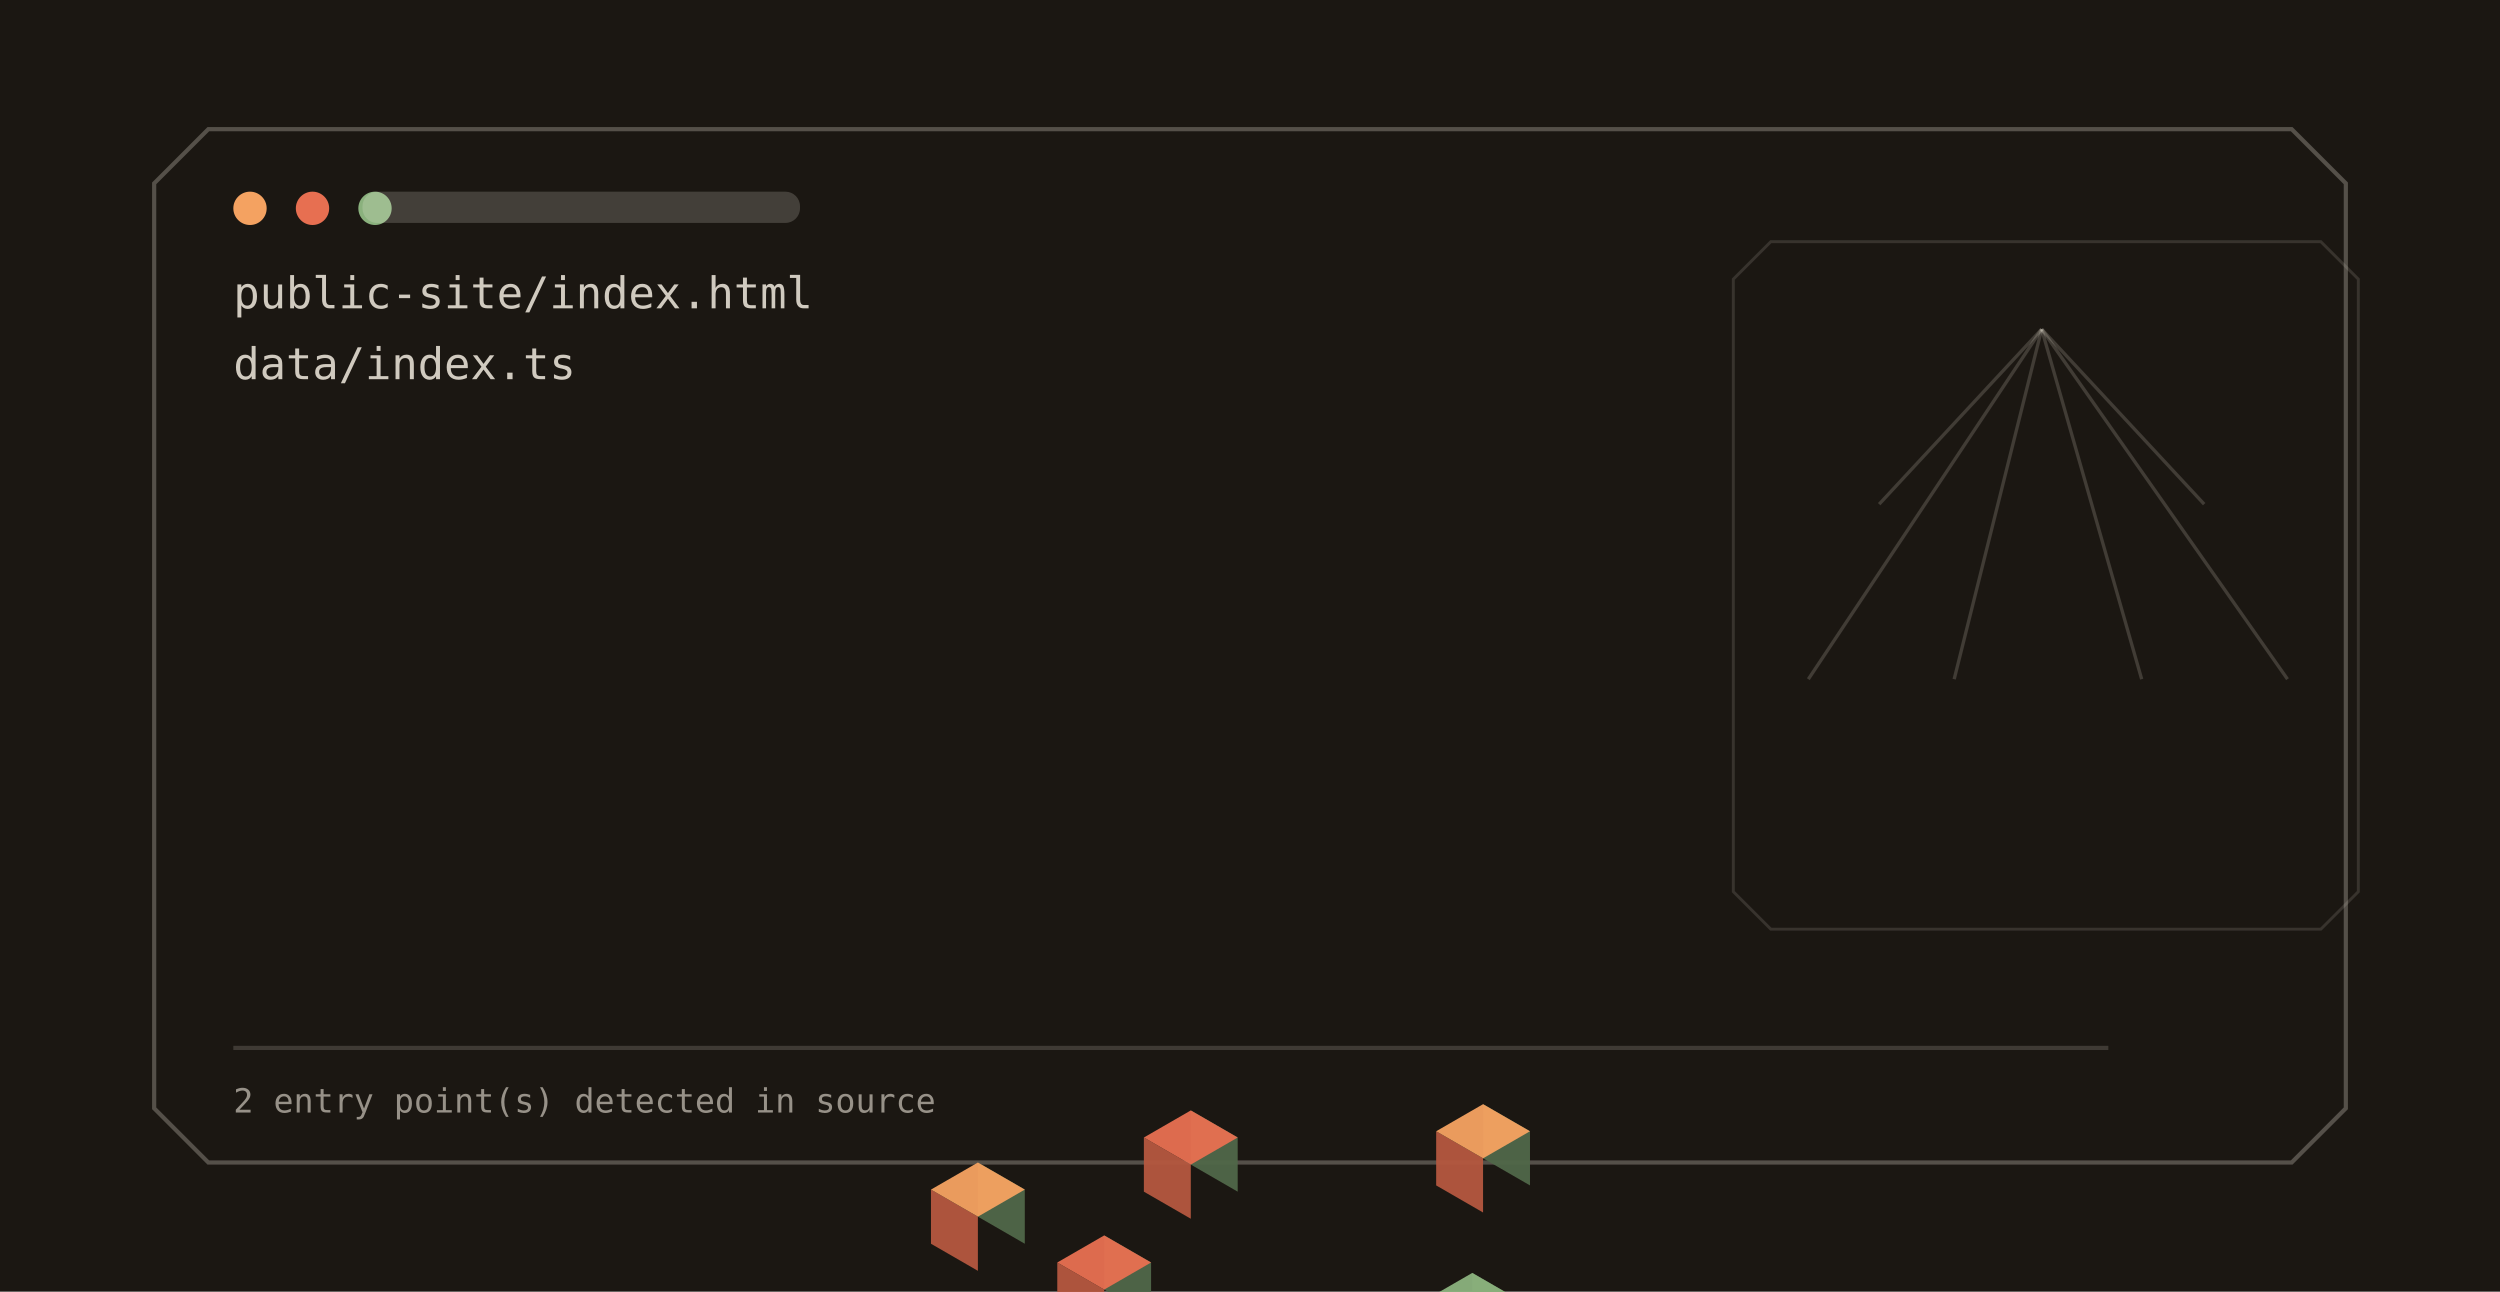
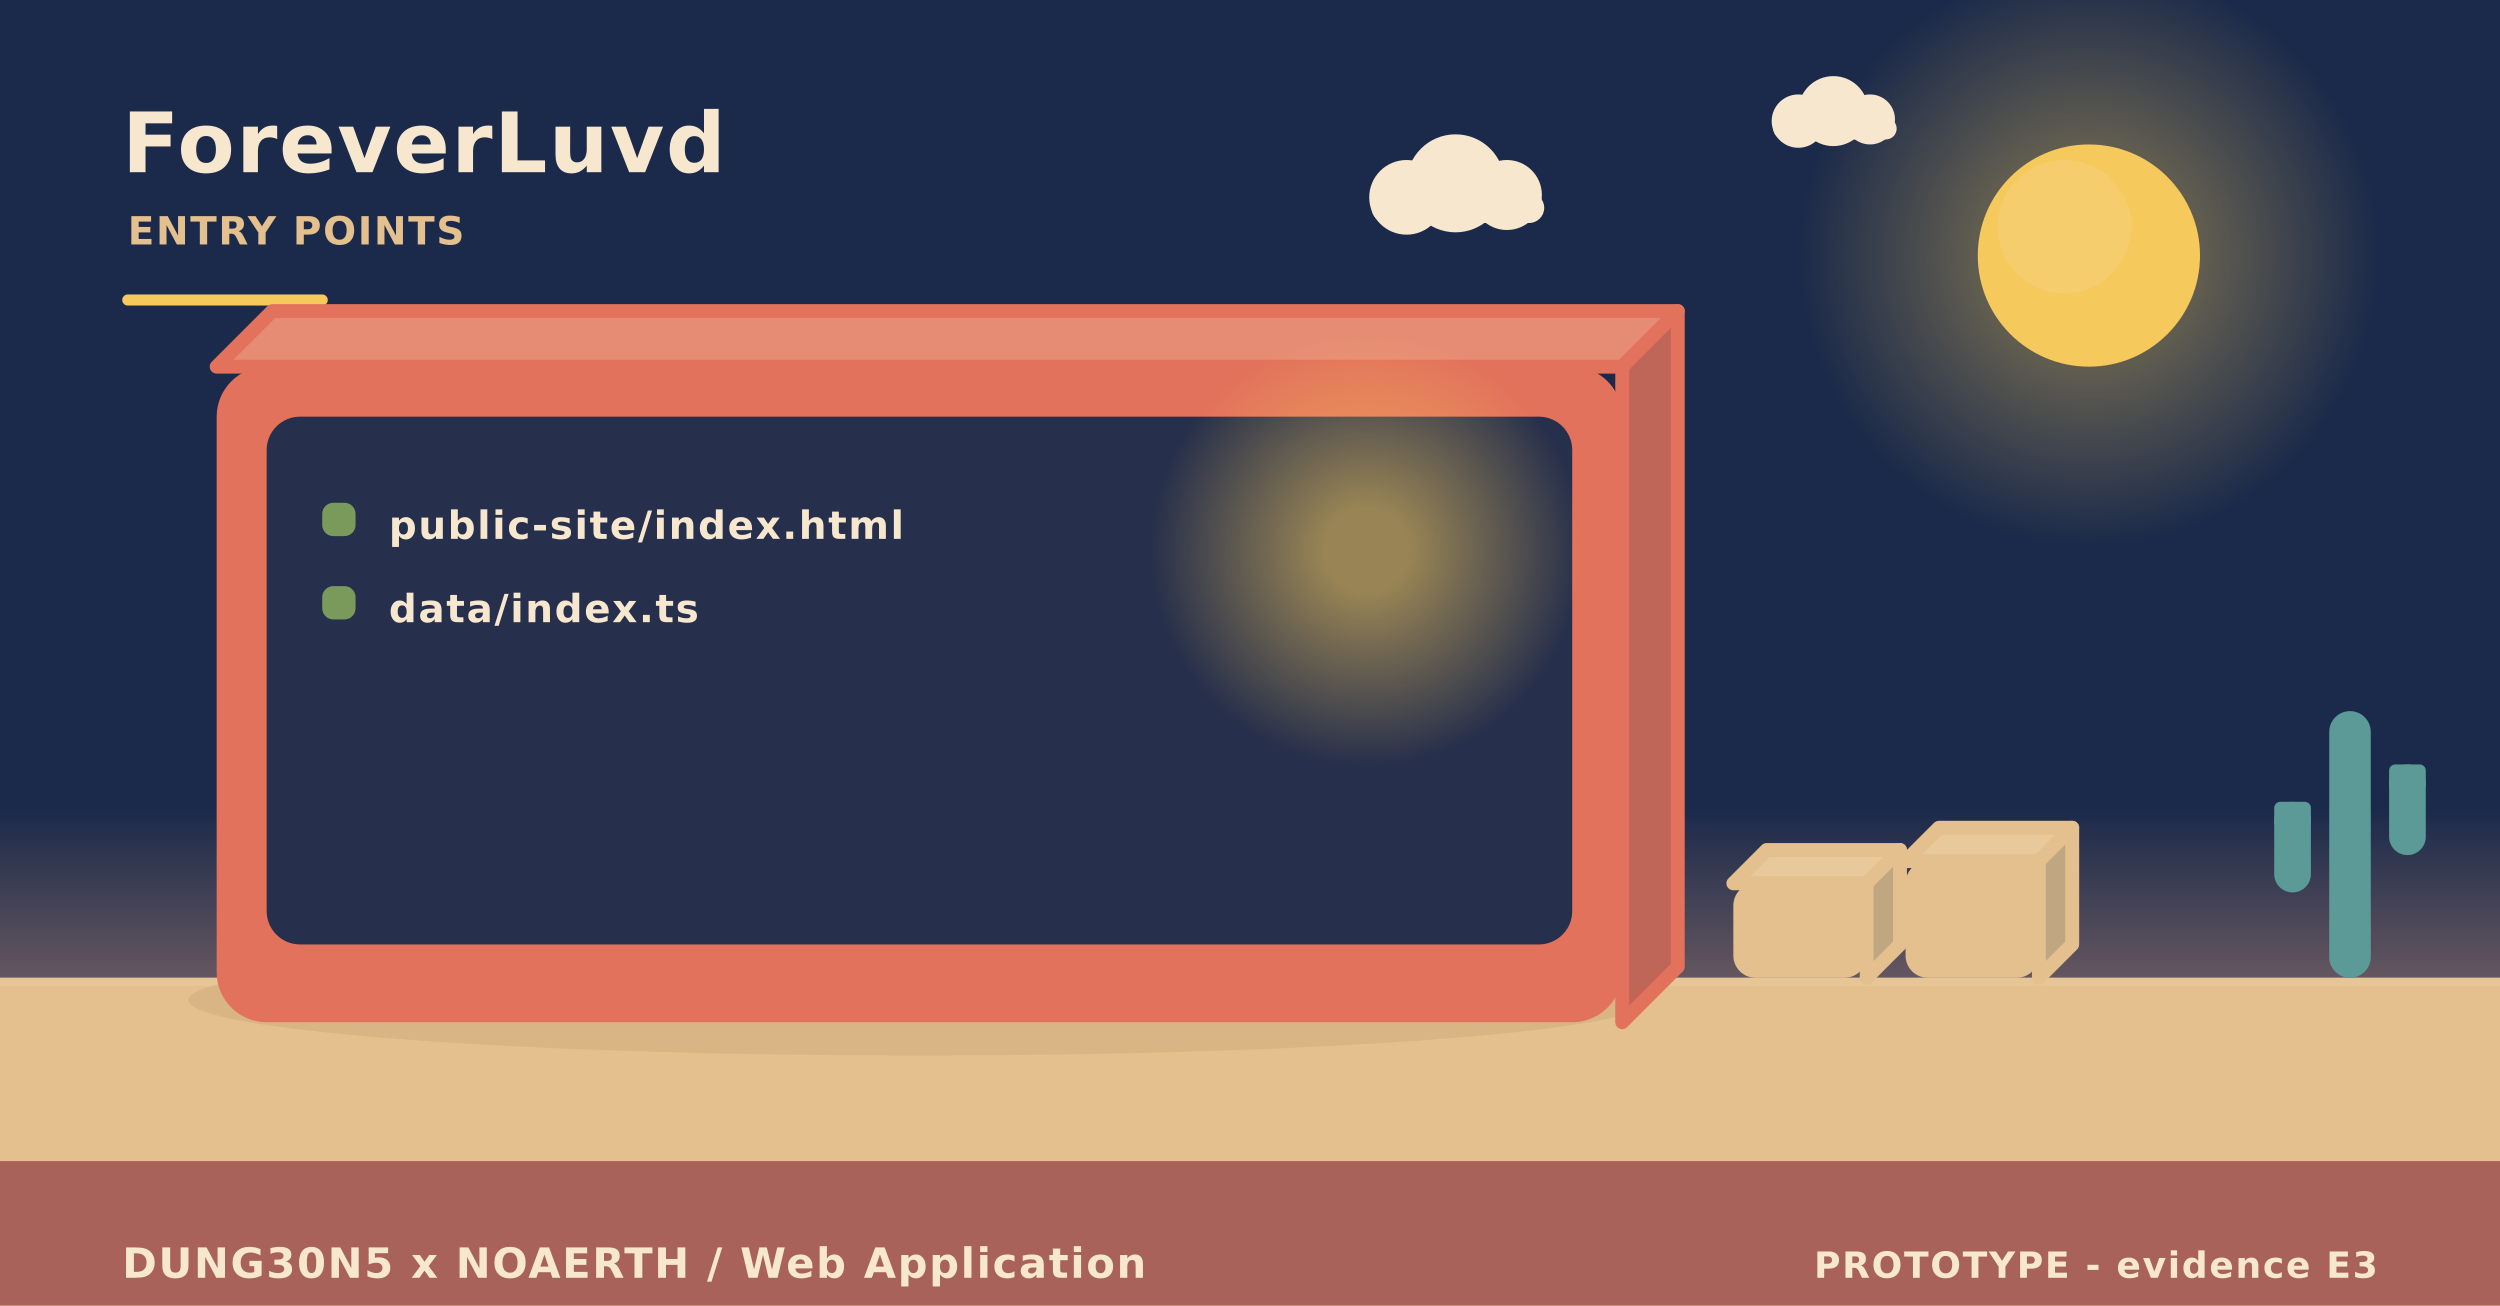
- <svg xmlns="http://www.w3.org/2000/svg" viewBox="0 0 1200 620" width="1200" height="620" role="img" aria-label="ForeverLuvd command surface">
-   <rect width="1200" height="620" fill="#1b1712" />
-   <defs>
-     <linearGradient id="gt" x1="0" y1="0" x2="1" y2="1">
-       <stop offset="0%" stop-color="#f4a261" />
-       <stop offset="100%" stop-color="#e76f51" />
-     </linearGradient>
-   </defs>
-   <path d="M100.00,62.00 H1100.00 L1126.00,88.00 V532.00 L1100.00,558.00 H100.00 L74.00,532.00 V88.00 Z" fill="none" stroke="rgba(253,246,233,0.300)" stroke-width="2.00" opacity="0.85" />
-   <circle cx="120.00" cy="100.00" r="8.00" fill="#f4a261" opacity="1.00" />
-   <circle cx="150.00" cy="100.00" r="8.00" fill="#e76f51" opacity="1.00" />
-   <circle cx="180.00" cy="100.00" r="8.00" fill="#8ab17d" opacity="1.00" />
-   <rect x="174.00" y="92.00" width="210.00" height="15.00" rx="7.00" fill="rgba(253,246,233,0.180)" opacity="1.00" />
-   <text x="112" y="148" font-family="ui-monospace,SFMono-Regular,Menlo,monospace" font-size="21" fill="rgba(253,246,233,0.800)">public-site/index.html</text>
-   <text x="112" y="182" font-family="ui-monospace,SFMono-Regular,Menlo,monospace" font-size="21" fill="rgba(253,246,233,0.800)">data/index.ts</text>
-   <path d="M850.00,116.00 H1114.00 L1132.00,134.00 V428.00 L1114.00,446.00 H850.00 L832.00,428.00 V134.00 Z" fill="none" stroke="rgba(253,246,233,0.180)" stroke-width="1.40" opacity="0.70" />
-   <line x1="980.00" y1="158.00" x2="902.00" y2="242.00" stroke="rgba(253,246,233,0.300)" stroke-width="1.60" opacity="0.55" />
-   <line x1="980.00" y1="158.00" x2="1058.00" y2="242.00" stroke="rgba(253,246,233,0.300)" stroke-width="1.60" opacity="0.55" />
-   <line x1="980.00" y1="158.00" x2="868.00" y2="326.00" stroke="rgba(253,246,233,0.300)" stroke-width="1.60" opacity="0.55" />
-   <line x1="980.00" y1="158.00" x2="938.00" y2="326.00" stroke="rgba(253,246,233,0.300)" stroke-width="1.60" opacity="0.55" />
-   <line x1="980.00" y1="158.00" x2="1028.00" y2="326.00" stroke="rgba(253,246,233,0.300)" stroke-width="1.60" opacity="0.55" />
-   <line x1="980.00" y1="158.00" x2="1098.00" y2="326.00" stroke="rgba(253,246,233,0.300)" stroke-width="1.60" opacity="0.55" />
-   <polygon points="711.87,556.00 734.39,569.00 734.39,543.00 711.87,530.00" fill="#506748" opacity="0.95" />
-   <polygon points="689.36,569.00 711.87,582.00 711.87,556.00 689.36,543.00" fill="#b4573f" opacity="0.95" />
-   <polygon points="711.87,530.00 734.39,543.00 711.87,556.00 689.36,543.00" fill="#f4a261" opacity="0.95" />
-   <polygon points="571.58,559.00 594.09,572.00 594.09,546.00 571.58,533.00" fill="#506748" opacity="0.95" />
-   <polygon points="549.06,572.00 571.58,585.00 571.58,559.00 549.06,546.00" fill="#b4573f" opacity="0.95" />
-   <polygon points="571.58,533.00 594.09,546.00 571.58,559.00 549.06,546.00" fill="#e76f51" opacity="0.95" />
-   <polygon points="706.68,637.00 729.19,650.00 729.19,624.00 706.68,611.00" fill="#506748" opacity="0.95" />
-   <polygon points="684.16,650.00 706.68,663.00 706.68,637.00 684.16,624.00" fill="#b4573f" opacity="0.95" />
-   <polygon points="706.68,611.00 729.19,624.00 706.68,637.00 684.16,624.00" fill="#8ab17d" opacity="0.95" />
-   <polygon points="469.39,584.00 491.90,597.00 491.90,571.00 469.39,558.00" fill="#506748" opacity="0.95" />
-   <polygon points="446.87,597.00 469.39,610.00 469.39,584.00 446.87,571.00" fill="#b4573f" opacity="0.95" />
-   <polygon points="469.39,558.00 491.90,571.00 469.39,584.00 446.87,571.00" fill="#f4a261" opacity="0.95" />
-   <polygon points="530.01,619.00 552.52,632.00 552.52,606.00 530.01,593.00" fill="#506748" opacity="0.95" />
-   <polygon points="507.49,632.00 530.01,645.00 530.01,619.00 507.49,606.00" fill="#b4573f" opacity="0.95" />
-   <polygon points="530.01,593.00 552.52,606.00 530.01,619.00 507.49,606.00" fill="#e76f51" opacity="0.95" />
-   <polygon points="607.95,664.00 630.47,677.00 630.47,651.00 607.95,638.00" fill="#506748" opacity="0.95" />
-   <polygon points="585.43,677.00 607.95,690.00 607.95,664.00 585.43,651.00" fill="#b4573f" opacity="0.95" />
-   <polygon points="607.95,638.00 630.47,651.00 607.95,664.00 585.43,651.00" fill="#8ab17d" opacity="0.95" />
-   <polygon points="668.57,699.00 691.09,712.00 691.09,686.00 668.57,673.00" fill="#506748" opacity="0.95" />
-   <polygon points="646.05,712.00 668.57,725.00 668.57,699.00 646.05,686.00" fill="#b4573f" opacity="0.95" />
-   <polygon points="668.57,673.00 691.09,686.00 668.57,699.00 646.05,686.00" fill="#f4a261" opacity="0.95" />
-   <rect x="112.00" y="502.00" width="900.00" height="2.00" rx="0.00" fill="rgba(253,246,233,0.160)" opacity="1.00" />
-   <text x="112" y="534" font-family="ui-monospace,Menlo,monospace" font-size="16" fill="rgba(253,246,233,0.550)">2 entry point(s) detected in source</text>
+ <svg xmlns="http://www.w3.org/2000/svg" width="900" height="470" viewBox="0 0 900 470" role="img" aria-label="ForeverLuvd - how it is operated">
+   <linearGradient id="skyt" x1="0" y1="0" x2="0" y2="1">
+     <stop offset="0" stop-color="#1b2a4a" />
+     <stop offset="0.62" stop-color="#1b2a4a" />
+     <stop offset="1" stop-color="#f3ad8a" />
+   </linearGradient>
+   <rect width="900" height="470" fill="url(#skyt)" />
+   <radialGradient id="sunt">
+     <stop offset="0.35" stop-color="#f5c95c" stop-opacity="0.34" />
+     <stop offset="1" stop-color="#f5c95c" stop-opacity="0" />
+   </radialGradient>
+   <circle cx="752" cy="92" r="104" fill="url(#sunt)" />
+   <circle cx="752" cy="92" r="40" fill="#f5c95c" />
+   <circle cx="743.2" cy="81.6" r="24" fill="#f5d27e" opacity="0.5" />
+   <g>
+     <circle cx="524" cy="66" r="17.64" fill="#f6e7ce" />
+     <circle cx="506.36" cy="71.04" r="13.44" fill="#f6e7ce" />
+     <circle cx="542.48" cy="70.2" r="12.6" fill="#f6e7ce" />
+     <rect x="493.76" y="69.36" width="62.16" height="10.92" rx="5.46" fill="#f6e7ce" />
+   </g>
+   <g>
+     <circle cx="660" cy="40" r="12.6" fill="#f6e7ce" />
+     <circle cx="647.4" cy="43.6" r="9.6" fill="#f6e7ce" />
+     <circle cx="673.2" cy="43" r="9" fill="#f6e7ce" />
+     <rect x="638.4" y="42.4" width="44.4" height="7.8" rx="3.9" fill="#f6e7ce" />
+   </g>
+   <rect x="0" y="352" width="900" height="118" fill="#e3c08d" />
+   <rect x="0" y="352" width="900" height="3" fill="#e6c596" />
+   <text x="44" y="62" font-family="Verdana,DejaVu Sans,sans-serif" font-size="30" font-weight="700" letter-spacing="0.6" fill="#f6e7ce" text-anchor="start">ForeverLuvd</text>
+   <text x="46" y="88" font-family="Verdana,DejaVu Sans,sans-serif" font-size="14" font-weight="700" letter-spacing="0.6" fill="#e3c08d" text-anchor="start">ENTRY POINTS</text>
+   <rect x="44" y="106" width="74" height="4" rx="2" fill="#f5c95c" />
+   <ellipse cx="331" cy="360" rx="263.2" ry="20" fill="rgba(138,90,68,0.11)" />
+   <path d="M78,132 L584,132 L604,112 L98,112 Z" fill="#e68c74" stroke="#e2725b" stroke-width="5" stroke-linejoin="round" />
+   <path d="M584,132 L604,112 L604,348 L584,368 Z" fill="#c06658" stroke="#e2725b" stroke-width="5" stroke-linejoin="round" />
+   <rect x="78" y="132" width="506" height="236" rx="18" fill="#e2725b" />
+   <rect x="96" y="150" width="470" height="190" rx="12" fill="#1b2a4a" opacity="0.94" />
+   <radialGradient id="lamp48648">
+     <stop offset="0.2" stop-color="#f5c95c" stop-opacity="0.55" />
+     <stop offset="1" stop-color="#f5c95c" stop-opacity="0" />
+   </radialGradient>
+   <circle cx="492" cy="198" r="78" fill="url(#lamp48648)" />
+   <rect x="116" y="181" width="12" height="12" rx="4" fill="#7a9a5c" />
+   <text x="140" y="194" font-family="Verdana,DejaVu Sans,sans-serif" font-size="14" font-weight="700" letter-spacing="0.6" fill="#f6e7ce" text-anchor="start">public-site/index.html</text>
+   <rect x="116" y="211" width="12" height="12" rx="4" fill="#7a9a5c" />
+   <text x="140" y="224" font-family="Verdana,DejaVu Sans,sans-serif" font-size="14" font-weight="700" letter-spacing="0.6" fill="#f6e7ce" text-anchor="start">data/index.ts</text>
+   <path d="M624,318 L672,318 L684,306 L636,306 Z" fill="#e7c99b" stroke="#e3c08d" stroke-width="5" stroke-linejoin="round" />
+   <path d="M672,318 L684,306 L684,340 L672,352 Z" fill="#c1a682" stroke="#e3c08d" stroke-width="5" stroke-linejoin="round" />
+   <rect x="624" y="318" width="48" height="34" rx="8" fill="#e3c08d" />
+   <path d="M686,310 L734,310 L746,298 L698,298 Z" fill="#e7c99b" stroke="#e3c08d" stroke-width="5" stroke-linejoin="round" />
+   <path d="M734,310 L746,298 L746,340 L734,352 Z" fill="#c1a682" stroke="#e3c08d" stroke-width="5" stroke-linejoin="round" />
+   <rect x="686" y="310" width="48" height="42" rx="8" fill="#e3c08d" />
+   <rect x="838.52" y="256" width="14.96" height="96" rx="7.48" fill="#5b9a97" />
+   <rect x="818.72" y="288.64" width="13.2" height="32.64" rx="6.6" fill="#5b9a97" />
+   <rect x="818.72" y="288.64" width="13.2" height="9.6" rx="2.2" fill="#5b9a97" />
+   <rect x="860.08" y="275.2" width="13.2" height="32.64" rx="6.6" fill="#5b9a97" />
+   <rect x="860.08" y="275.2" width="13.2" height="9.6" rx="2.2" fill="#5b9a97" />
+   <rect x="0" y="418" width="900" height="52" rx="0" fill="#a65c56" opacity="0.94" />
+   <text x="44" y="460" font-family="Verdana,DejaVu Sans,sans-serif" font-size="15" font-weight="700" letter-spacing="0.6" fill="#f6e7ce" text-anchor="start">DUNG30N5 x NOAERTH  /  Web Application</text>
+   <text x="856" y="460" font-family="Verdana,DejaVu Sans,sans-serif" font-size="13" font-weight="700" letter-spacing="0.6" fill="#f6e7ce" text-anchor="end">PROTOTYPE  -  evidence E3</text>
</svg>
